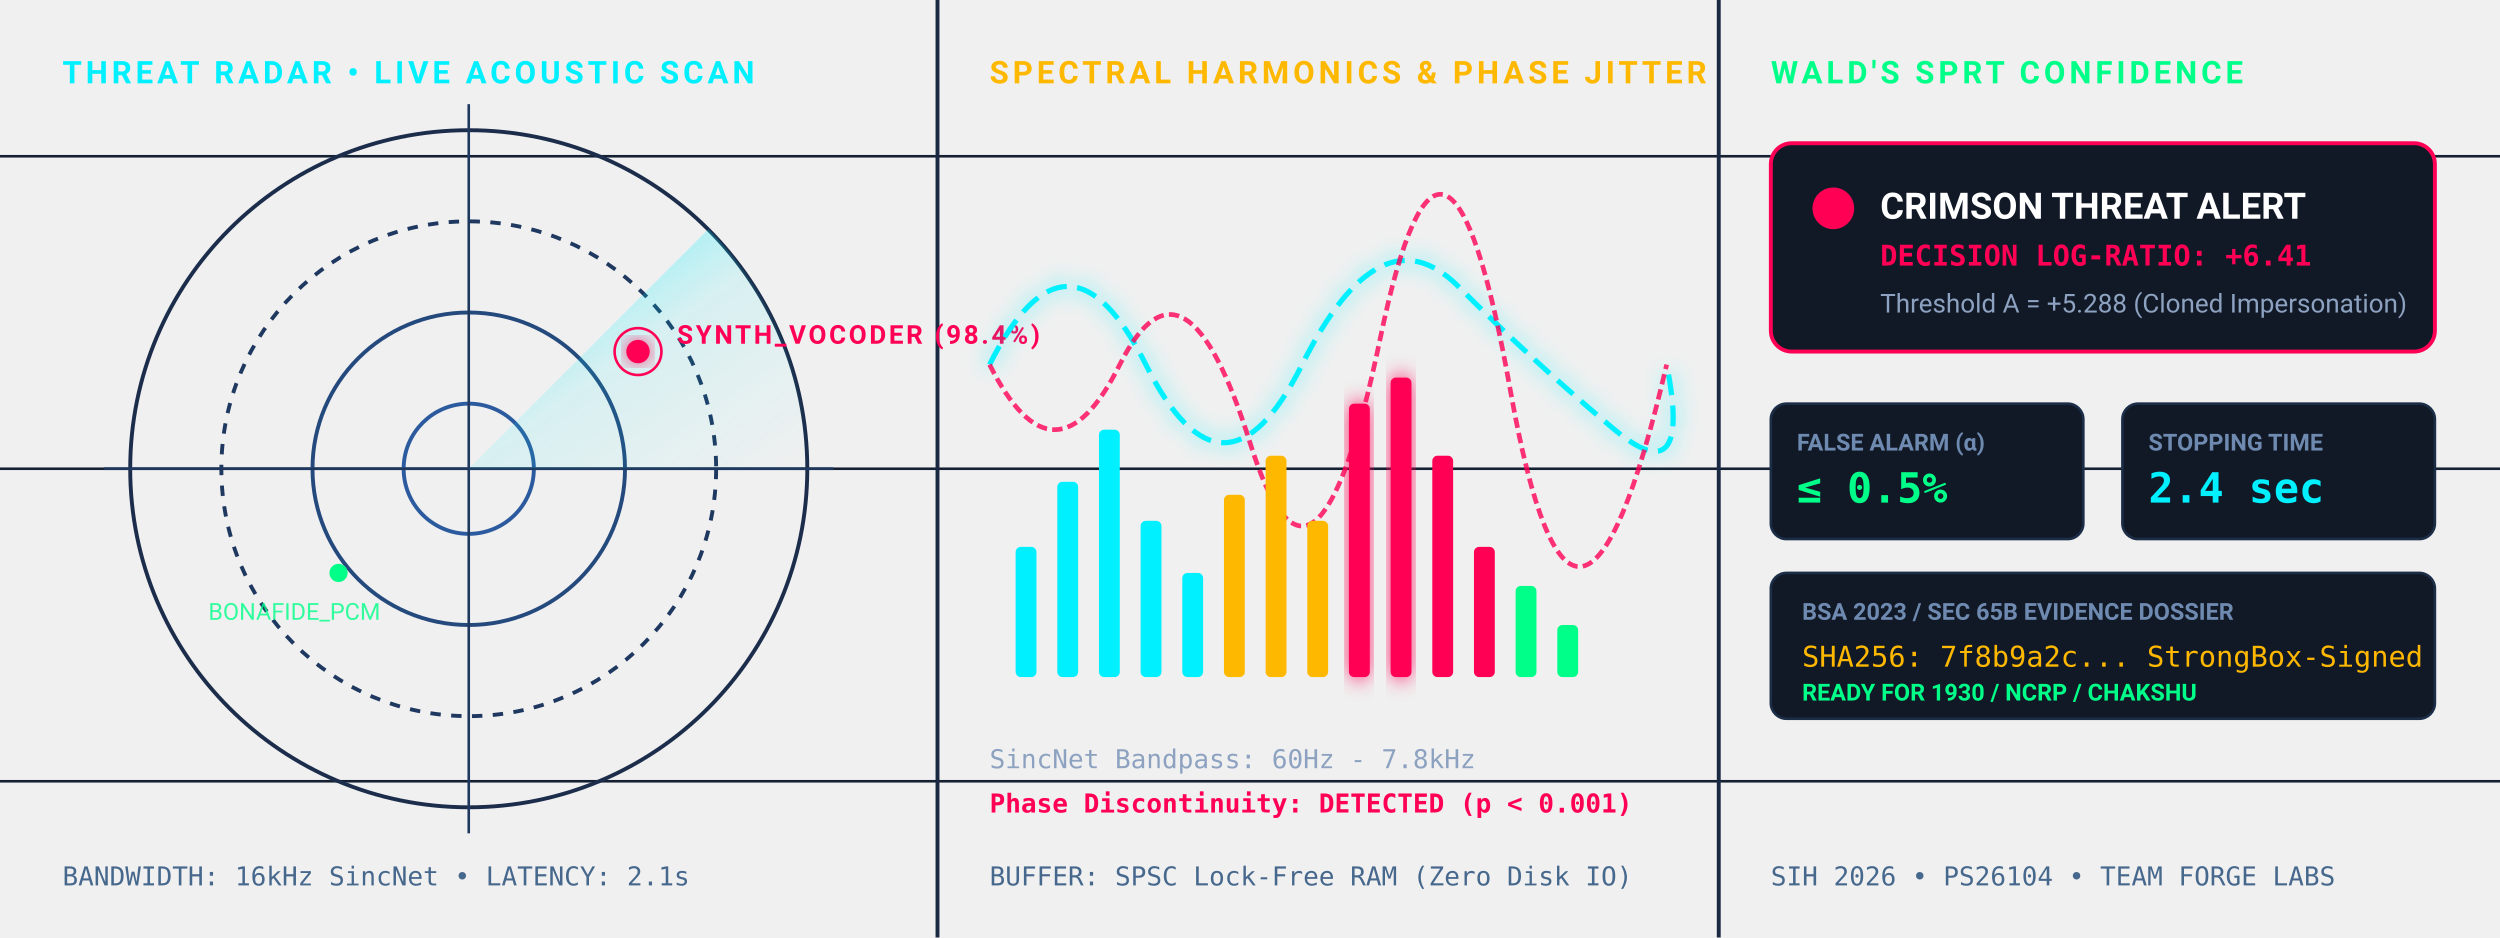
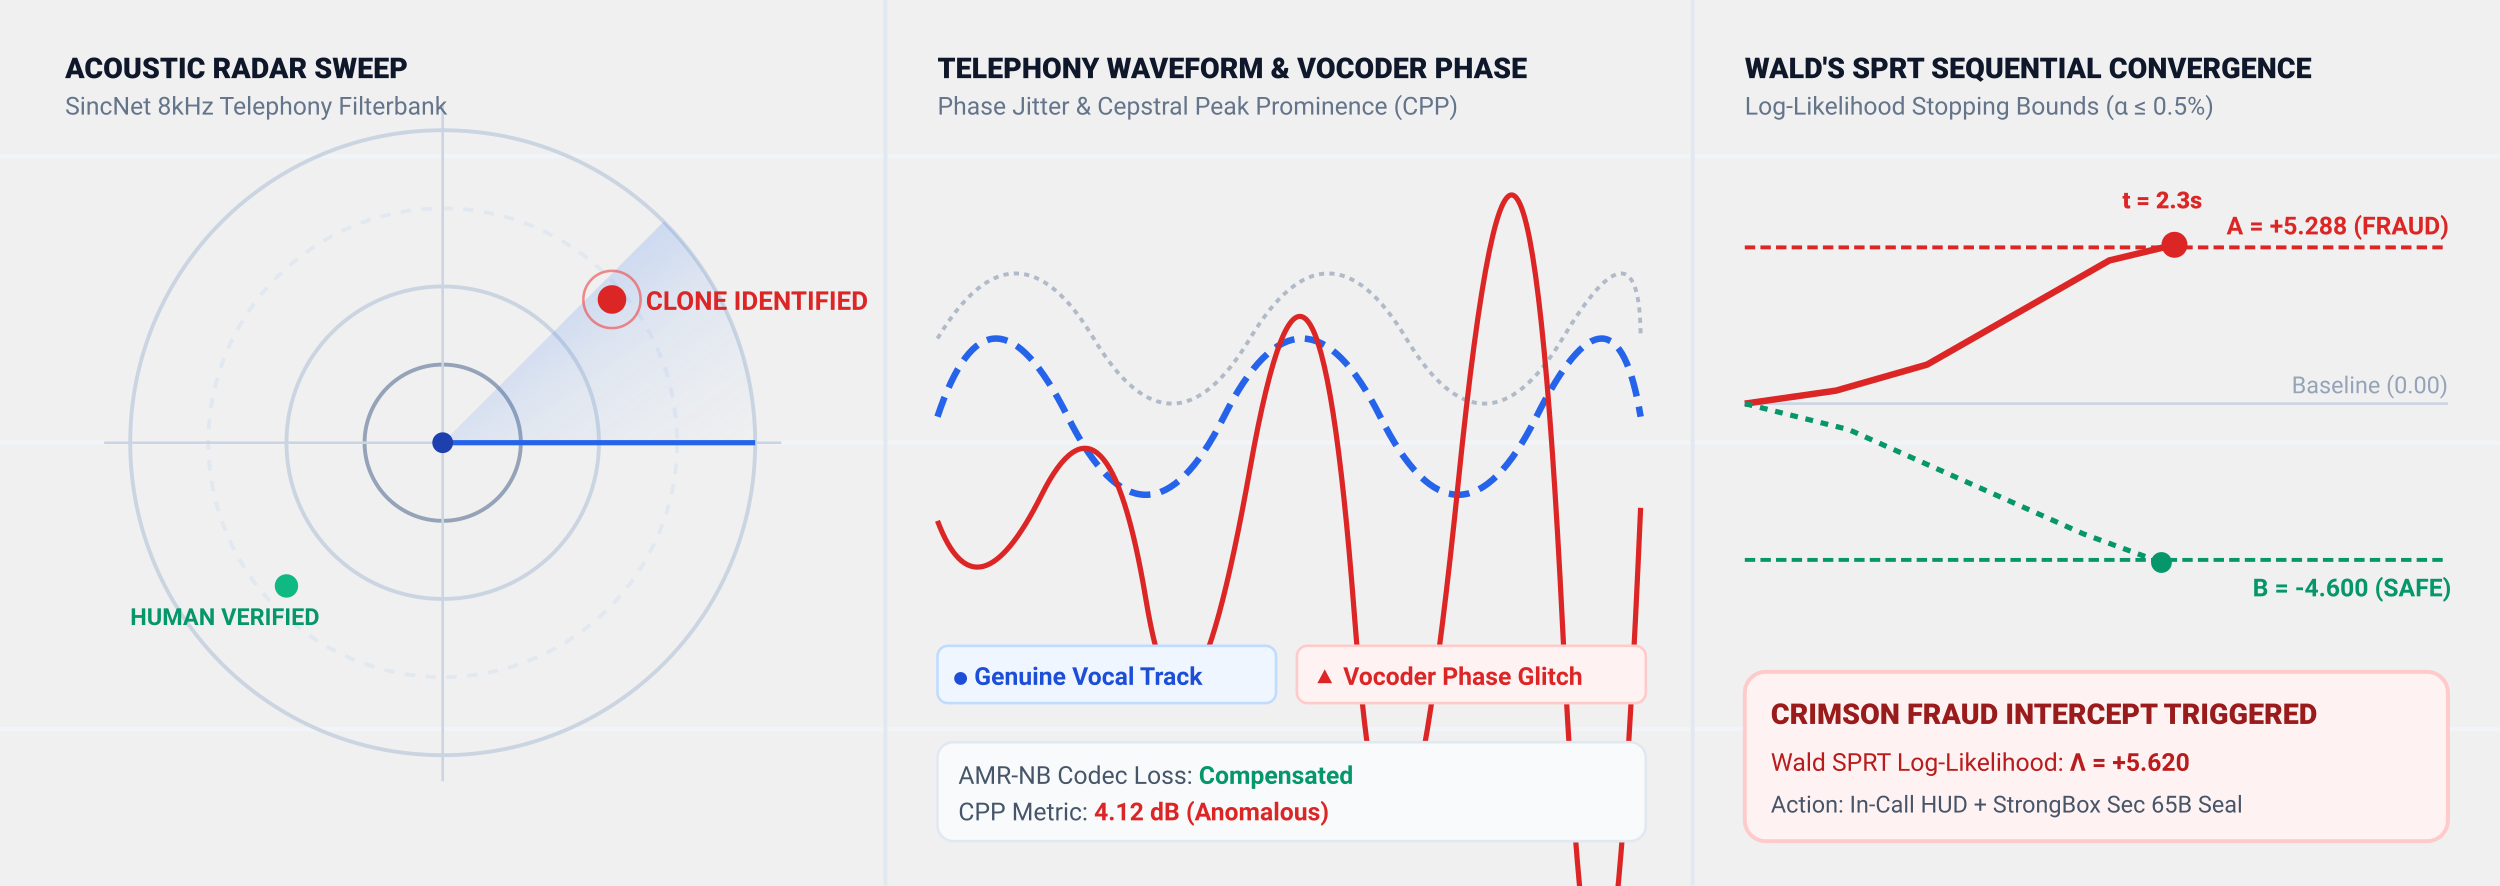
- <svg xmlns="http://www.w3.org/2000/svg" viewBox="0 0 960 360" width="100%" height="360" style="background: #090d16; border-radius: 12px; font-family: -apple-system, BlinkMacSystemFont, 'Segoe UI', Roboto, Helvetica, Arial, sans-serif;">
+ <svg xmlns="http://www.w3.org/2000/svg" viewBox="0 0 960 340" width="100%" height="340" style="background: #FFFFFF; border: 1.5px solid #E2E8F0; border-radius: 12px; font-family: -apple-system, BlinkMacSystemFont, 'Segoe UI', Roboto, Helvetica, Arial, sans-serif;">
  <defs>
-     <linearGradient id="radarGrad" x1="0%" y1="0%" x2="100%" y2="100%">
-       <stop offset="0%" stop-color="#00f0ff" stop-opacity="0.6" />
-       <stop offset="50%" stop-color="#00f0ff" stop-opacity="0.1" />
-       <stop offset="100%" stop-color="#00f0ff" stop-opacity="0.0" />
+     <linearGradient id="radarGradLight" x1="0%" y1="0%" x2="100%" y2="100%">
+       <stop offset="0%" stop-color="#2563EB" stop-opacity="0.35" />
+       <stop offset="60%" stop-color="#3B82F6" stop-opacity="0.08" />
+       <stop offset="100%" stop-color="#3B82F6" stop-opacity="0.0" />
    </linearGradient>
-     <linearGradient id="threatGlow" x1="0%" y1="0%" x2="100%" y2="0%">
-       <stop offset="0%" stop-color="#ff0055" stop-opacity="0.8" />
-       <stop offset="100%" stop-color="#ff7700" stop-opacity="0.8" />
+     <linearGradient id="crimsonAlertGrad" x1="0%" y1="0%" x2="100%" y2="0%">
+       <stop offset="0%" stop-color="#DC2626" />
+       <stop offset="100%" stop-color="#EA580C" />
    </linearGradient>
-     <filter id="glow" x="-20%" y="-20%" width="140%" height="140%">
-       <feGaussianBlur stdDeviation="4" result="blur" />
-       <feComposite in="SourceGraphic" in2="blur" operator="over" />
-     </filter>
    <style>
      @keyframes radarSweep {
        from { transform: rotate(0deg); }
        to { transform: rotate(360deg); }
      }
-       @keyframes blinkPulse {
+       @keyframes pulseAlert {
        0%, 100% { opacity: 1; }
-         50% { opacity: 0.2; }
+         50% { opacity: 0.25; }
      }
      @keyframes waveFlow {
        0% { stroke-dashoffset: 0; }
        100% { stroke-dashoffset: -120; }
      }
      .sweep-beam {
-         transform-origin: 180px 180px;
+         transform-origin: 170px 170px;
        animation: radarSweep 4s linear infinite;
      }
-       .blink {
-         animation: blinkPulse 1.6s ease-in-out infinite;
+       .pulse-beacon {
+         animation: pulseAlert 1.5s ease-in-out infinite;
      }
-       .wave-line-1 {
+       .stream-wave {
        stroke-dasharray: 8 4;
        animation: waveFlow 2s linear infinite;
      }
    </style>
  </defs>
-   <g stroke="#152033" stroke-width="1">
+   <g stroke="#F1F5F9" stroke-width="1.5">
    <line x1="0" y1="60" x2="960" y2="60" />
-     <line x1="0" y1="180" x2="960" y2="180" />
-     <line x1="0" y1="300" x2="960" y2="300" />
-     <line x1="360" y1="0" x2="360" y2="360" stroke="#1a2942" stroke-width="1.5" />
-     <line x1="660" y1="0" x2="660" y2="360" stroke="#1a2942" stroke-width="1.5" />
+     <line x1="0" y1="170" x2="960" y2="170" />
+     <line x1="0" y1="280" x2="960" y2="280" />
+     <line x1="340" y1="0" x2="340" y2="340" stroke="#E2E8F0" stroke-width="1.5" />
+     <line x1="650" y1="0" x2="650" y2="340" stroke="#E2E8F0" stroke-width="1.5" />
  </g>
  <g transform="translate(0, 0)">
-     <circle cx="180" cy="180" r="130" fill="none" stroke="#1b2d4b" stroke-width="1.5" />
-     <circle cx="180" cy="180" r="95" fill="none" stroke="#1e3860" stroke-width="1.5" stroke-dasharray="4 4" />
-     <circle cx="180" cy="180" r="60" fill="none" stroke="#24497d" stroke-width="1.5" />
-     <circle cx="180" cy="180" r="25" fill="none" stroke="#2b5b9e" stroke-width="1.5" />
-     <line x1="40" y1="180" x2="320" y2="180" stroke="#1e3860" stroke-width="1" />
-     <line x1="180" y1="40" x2="180" y2="320" stroke="#1e3860" stroke-width="1" />
+     <circle cx="170" cy="170" r="120" fill="none" stroke="#CBD5E1" stroke-width="1.5" />
+     <circle cx="170" cy="170" r="90" fill="none" stroke="#E2E8F0" stroke-width="1.5" stroke-dasharray="4 4" />
+     <circle cx="170" cy="170" r="60" fill="none" stroke="#CBD5E1" stroke-width="1.5" />
+     <circle cx="170" cy="170" r="30" fill="none" stroke="#94A3B8" stroke-width="1.5" />
+     <line x1="40" y1="170" x2="300" y2="170" stroke="#CBD5E1" stroke-width="1" />
+     <line x1="170" y1="40" x2="170" y2="300" stroke="#CBD5E1" stroke-width="1" />
    <g class="sweep-beam">
-       <animateTransform attributeName="transform" type="rotate" from="0 180 180" to="360 180 180" dur="4s" repeatCount="indefinite" />
-       <path d="M180,180 L310,180 A130,130 0 0,0 272,88 Z" fill="url(#radarGrad)" />
-       <line x1="180" y1="180" x2="310" y2="180" stroke="#00f0ff" stroke-width="2" filter="url(#glow)" />
+       <path d="M 170 170 L 290 170 A 120 120 0 0 0 255 85 Z" fill="url(#radarGradLight)" />
+       <line x1="170" y1="170" x2="290" y2="170" stroke="#2563EB" stroke-width="2" />
    </g>
-     <circle cx="245" cy="135" r="4.5" fill="#ff0055" filter="url(#glow)" class="blink">
-       <animate attributeName="opacity" values="1;0.2;1" dur="1.6s" repeatCount="indefinite" />
-     </circle>
-     <circle cx="245" cy="135" r="9" fill="none" stroke="#ff0055" stroke-width="1" class="blink">
-       <animate attributeName="opacity" values="1;0.2;1" dur="1.6s" repeatCount="indefinite" />
-     </circle>
-     <text x="260" y="132" fill="#ff0055" font-size="10" font-weight="bold" letter-spacing="1">SYNTH_VOCODER (98.4%)</text>
-     <circle cx="130" cy="220" r="3.5" fill="#00ff88" />
-     <text x="80" y="238" fill="#00ff88" font-size="9" opacity="0.8">BONAFIDE_PCM</text>
-     <text x="24" y="32" fill="#00f0ff" font-size="12" font-weight="700" letter-spacing="1.5">THREAT RADAR • LIVE ACOUSTIC SCAN</text>
-     <text x="24" y="340" fill="#47688d" font-size="10" font-family="monospace">BANDWIDTH: 16kHz SincNet • LATENCY: 2.1s</text>
+     <circle cx="235" cy="115" r="5.5" fill="#DC2626" class="pulse-beacon" />
+     <circle cx="235" cy="115" r="11" fill="none" stroke="#EF4444" stroke-width="1" class="pulse-beacon" opacity="0.6" />
+     <text x="248" y="119" fill="#DC2626" font-size="10" font-weight="700">CLONE IDENTIFIED</text>
+     <circle cx="110" cy="225" r="4.5" fill="#10B981" />
+     <text x="50" y="240" fill="#059669" font-size="9" font-weight="600">HUMAN VERIFIED</text>
+     <circle cx="170" cy="170" r="4" fill="#1E40AF" />
+     <text x="25" y="30" fill="#0F172A" font-size="11" font-weight="800">ACOUSTIC RADAR SWEEP</text>
+     <text x="25" y="44" fill="#64748B" font-size="9.5">SincNet 8kHz Telephony Filterbank</text>
  </g>
-   <g transform="translate(380, 0)">
-     <text x="0" y="32" fill="#ffb800" font-size="12" font-weight="700" letter-spacing="1.5">SPECTRAL HARMONICS &amp; PHASE JITTER</text>
-     <path d="M 0,140 Q 30,80 60,140 T 120,140 T 180,110 T 240,165 T 260,140" fill="none" stroke="#00f0ff" stroke-width="2" filter="url(#glow)" class="wave-line-1">
-       <animate attributeName="stroke-dashoffset" from="0" to="-120" dur="2s" repeatCount="indefinite" />
-     </path>
-     <path d="M 0,140 Q 25,190 50,140 T 100,170 T 150,130 T 200,150 T 260,140" fill="none" stroke="#ff0055" stroke-width="1.8" opacity="0.8" stroke-dasharray="4 2" />
-     <g transform="translate(10, 260)">
-       <rect x="0" y="-50" width="8" height="50" fill="#00f0ff" rx="2">
-         <animate attributeName="height" values="20;50;25;60;20" dur="1.2s" repeatCount="indefinite" />
-         <animate attributeName="y" values="-20;-50;-25;-60;-20" dur="1.2s" repeatCount="indefinite" />
-       </rect>
-       <rect x="16" y="-75" width="8" height="75" fill="#00f0ff" rx="2">
-         <animate attributeName="height" values="35;75;40;80;35" dur="0.9s" repeatCount="indefinite" />
-         <animate attributeName="y" values="-35;-75;-40;-80;-35" dur="0.9s" repeatCount="indefinite" />
-       </rect>
-       <rect x="32" y="-95" width="8" height="95" fill="#00f0ff" rx="2">
-         <animate attributeName="height" values="45;95;60;100;45" dur="1.5s" repeatCount="indefinite" />
-         <animate attributeName="y" values="-45;-95;-60;-100;-45" dur="1.5s" repeatCount="indefinite" />
-       </rect>
-       <rect x="48" y="-60" width="8" height="60" fill="#00f0ff" rx="2">
-         <animate attributeName="height" values="25;60;35;70;25" dur="1.1s" repeatCount="indefinite" />
-         <animate attributeName="y" values="-25;-60;-35;-70;-25" dur="1.1s" repeatCount="indefinite" />
-       </rect>
-       <rect x="64" y="-40" width="8" height="40" fill="#00f0ff" rx="2">
-         <animate attributeName="height" values="15;40;25;50;15" dur="1.4s" repeatCount="indefinite" />
-         <animate attributeName="y" values="-15;-40;-25;-50;-15" dur="1.4s" repeatCount="indefinite" />
-       </rect>
-       <rect x="80" y="-70" width="8" height="70" fill="#ffb800" rx="2">
-         <animate attributeName="height" values="30;70;45;85;30" dur="1.0s" repeatCount="indefinite" />
-         <animate attributeName="y" values="-30;-70;-45;-85;-30" dur="1.0s" repeatCount="indefinite" />
-       </rect>
-       <rect x="96" y="-85" width="8" height="85" fill="#ffb800" rx="2">
-         <animate attributeName="height" values="40;85;50;90;40" dur="1.3s" repeatCount="indefinite" />
-         <animate attributeName="y" values="-40;-85;-50;-90;-40" dur="1.3s" repeatCount="indefinite" />
-       </rect>
-       <rect x="112" y="-60" width="8" height="60" fill="#ffb800" rx="2">
-         <animate attributeName="height" values="20;60;30;75;20" dur="0.8s" repeatCount="indefinite" />
-         <animate attributeName="y" values="-20;-60;-30;-75;-20" dur="0.8s" repeatCount="indefinite" />
-       </rect>
-       <rect x="128" y="-105" width="8" height="105" fill="#ff0055" rx="2" filter="url(#glow)">
-         <animate attributeName="height" values="50;105;65;115;50" dur="1.1s" repeatCount="indefinite" />
-         <animate attributeName="y" values="-50;-105;-65;-115;-50" dur="1.1s" repeatCount="indefinite" />
-       </rect>
-       <rect x="144" y="-115" width="8" height="115" fill="#ff0055" rx="2" filter="url(#glow)">
-         <animate attributeName="height" values="60;115;75;125;60" dur="1.4s" repeatCount="indefinite" />
-         <animate attributeName="y" values="-60;-115;-75;-125;-60" dur="1.4s" repeatCount="indefinite" />
-       </rect>
-       <rect x="160" y="-85" width="8" height="85" fill="#ff0055" rx="2">
-         <animate attributeName="height" values="35;85;45;95;35" dur="1.0s" repeatCount="indefinite" />
-         <animate attributeName="y" values="-35;-85;-45;-95;-35" dur="1.0s" repeatCount="indefinite" />
-       </rect>
-       <rect x="176" y="-50" width="8" height="50" fill="#ff0055" rx="2">
-         <animate attributeName="height" values="20;50;30;60;20" dur="1.2s" repeatCount="indefinite" />
-         <animate attributeName="y" values="-20;-50;-30;-60;-20" dur="1.2s" repeatCount="indefinite" />
-       </rect>
-       <rect x="192" y="-35" width="8" height="35" fill="#00ff88" rx="2">
-         <animate attributeName="height" values="15;35;20;45;15" dur="1.5s" repeatCount="indefinite" />
-         <animate attributeName="y" values="-15;-35;-20;-45;-15" dur="1.5s" repeatCount="indefinite" />
-       </rect>
-       <rect x="208" y="-20" width="8" height="20" fill="#00ff88" rx="2">
-         <animate attributeName="height" values="10;20;15;30;10" dur="0.9s" repeatCount="indefinite" />
-         <animate attributeName="y" values="-10;-20;-15;-30;-10" dur="0.9s" repeatCount="indefinite" />
-       </rect>
+   <g transform="translate(350, 0)">
+     <text x="10" y="30" fill="#0F172A" font-size="11" font-weight="800">TELEPHONY WAVEFORM &amp; VOCODER PHASE</text>
+     <text x="10" y="44" fill="#64748B" font-size="9.5">Phase Jitter &amp; Cepstral Peak Prominence (CPP)</text>
+     <path d="M 10 130 Q 40 80, 70 130 T 130 130 T 190 130 T 250 130 T 280 130" fill="none" stroke="#94A3B8" stroke-width="1.5" stroke-dasharray="2 2" opacity="0.7" />
+     <path d="M 10 160 Q 30 100, 60 160 T 120 160 T 180 160 T 240 160 T 280 160" fill="none" stroke="#2563EB" stroke-width="2.5" class="stream-wave" />
+     <path d="M 10 200 Q 25 240, 50 190 T 90 230 T 130 180 T 170 235 T 210 185 T 250 240 T 280 195" fill="none" stroke="#DC2626" stroke-width="2" />
+     <rect x="10" y="248" width="130" height="22" rx="4" fill="#EFF6FF" stroke="#BFDBFE" stroke-width="1" />
+     <text x="16" y="263" fill="#1D4ED8" font-size="9.5" font-weight="700">● Genuine Vocal Track</text>
+     <rect x="148" y="248" width="134" height="22" rx="4" fill="#FEF2F2" stroke="#FECACA" stroke-width="1" />
+     <text x="154" y="263" fill="#DC2626" font-size="9.5" font-weight="700">▲ Vocoder Phase Glitch</text>
+     <rect x="10" y="285" width="272" height="38" rx="6" fill="#F8FAFC" stroke="#E2E8F0" stroke-width="1" />
+     <text x="18" y="301" fill="#475569" font-size="9.5">AMR-NB Codec Loss: <tspan fill="#059669" font-weight="700">Compensated</tspan>
+     </text>
+     <text x="18" y="315" fill="#475569" font-size="9.5">CPP Metric: <tspan fill="#DC2626" font-weight="700">4.12 dB (Anomalous)</tspan>
+     </text>
+   </g>
+   <g transform="translate(660, 0)">
+     <text x="10" y="30" fill="#0F172A" font-size="11" font-weight="800">WALD'S SPRT SEQUENTIAL CONVERGENCE</text>
+     <text x="10" y="44" fill="#64748B" font-size="9.5">Log-Likelihood Stopping Bounds (α ≤ 0.5%)</text>
+     <g transform="translate(10, 60)">
+       <line x1="0" y1="35" x2="270" y2="35" stroke="#DC2626" stroke-width="1.5" stroke-dasharray="4 2" />
+       <text x="185" y="30" fill="#DC2626" font-size="9.5" font-weight="700">A = +5.288 (FRAUD)</text>
+       <line x1="0" y1="95" x2="270" y2="95" stroke="#CBD5E1" stroke-width="1" />
+       <text x="210" y="91" fill="#94A3B8" font-size="9">Baseline (0.00)</text>
+       <line x1="0" y1="155" x2="270" y2="155" stroke="#059669" stroke-width="1.5" stroke-dasharray="4 2" />
+       <text x="195" y="169" fill="#059669" font-size="9.5" font-weight="700">B = -4.600 (SAFE)</text>
+       <path d="M 0 95 L 35 90 L 70 80 L 105 60 L 140 40 L 165 34" fill="none" stroke="#DC2626" stroke-width="2.5" />
+       <circle cx="165" cy="34" r="5" fill="#DC2626" class="pulse-beacon" />
+       <text x="145" y="20" fill="#DC2626" font-size="9" font-weight="800">t = 2.3s</text>
+       <path d="M 0 95 L 40 105 L 85 125 L 130 145 L 160 156" fill="none" stroke="#059669" stroke-width="2" stroke-dasharray="3 3" />
+       <circle cx="160" cy="156" r="4" fill="#059669" />
    </g>
-     <text x="0" y="295" fill="#8da2c0" font-size="10" font-family="monospace">SincNet Bandpass: 60Hz - 7.8kHz</text>
-     <text x="0" y="312" fill="#ff0055" font-size="10" font-family="monospace" font-weight="bold">Phase Discontinuity: DETECTED (p &lt; 0.001)</text>
-     <text x="0" y="340" fill="#47688d" font-size="10" font-family="monospace">BUFFER: SPSC Lock-Free RAM (Zero Disk IO)</text>
-   </g>
-   <g transform="translate(680, 0)">
-     <text x="0" y="32" fill="#00ff88" font-size="12" font-weight="700" letter-spacing="1.5">WALD'S SPRT CONFIDENCE</text>
-     <rect x="0" y="55" width="255" height="80" rx="8" fill="#111927" stroke="#ff0055" stroke-width="1.5" />
-     <circle cx="24" cy="80" r="8" fill="#ff0055" class="blink">
-       <animate attributeName="opacity" values="1;0.2;1" dur="1.6s" repeatCount="indefinite" />
-     </circle>
-     <text x="42" y="84" fill="#ffffff" font-size="14" font-weight="700">CRIMSON THREAT ALERT</text>
-     <text x="42" y="102" fill="#ff0055" font-size="11" font-family="monospace" font-weight="bold">DECISION LOG-RATIO: +6.41</text>
-     <text x="42" y="120" fill="#8da2c0" font-size="10">Threshold A = +5.288 (Cloned Impersonation)</text>
-     <g transform="translate(0, 155)">
-       <rect x="0" y="0" width="120" height="52" rx="6" fill="#111927" stroke="#1c2d47" />
-       <text x="10" y="18" fill="#6f8ab0" font-size="9" font-weight="bold">FALSE ALARM (α)</text>
-       <text x="10" y="38" fill="#00ff88" font-size="16" font-weight="bold" font-family="monospace">≤ 0.5%</text>
-       <rect x="135" y="0" width="120" height="52" rx="6" fill="#111927" stroke="#1c2d47" />
-       <text x="145" y="18" fill="#6f8ab0" font-size="9" font-weight="bold">STOPPING TIME</text>
-       <text x="145" y="38" fill="#00f0ff" font-size="16" font-weight="bold" font-family="monospace">2.4 sec</text>
-     </g>
-     <g transform="translate(0, 220)">
-       <rect x="0" y="0" width="255" height="56" rx="6" fill="#111927" stroke="#1c2d47" />
-       <text x="12" y="18" fill="#6f8ab0" font-size="9" font-weight="bold">BSA 2023 / SEC 65B EVIDENCE DOSSIER</text>
-       <text x="12" y="36" fill="#ffb800" font-size="11" font-family="monospace">SHA256: 7f8b9a2c... StrongBox-Signed</text>
-       <text x="12" y="49" fill="#00ff88" font-size="9" font-weight="bold">READY FOR 1930 / NCRP / CHAKSHU</text>
-     </g>
-     <text x="0" y="340" fill="#47688d" font-size="10" font-family="monospace">SIH 2026 • PS26104 • TEAM FORGE LABS</text>
+     <rect x="10" y="258" width="270" height="65" rx="8" fill="#FEF2F2" stroke="#FECACA" stroke-width="1.5" />
+     <text x="20" y="278" fill="#991B1B" font-size="11" font-weight="800">CRIMSON FRAUD INTERCEPT TRIGGERED</text>
+     <text x="20" y="296" fill="#B91C1C" font-size="9.5">Wald SPRT Log-Likelihood: <tspan font-weight="700">Λ = +5.620</tspan>
+     </text>
+     <text x="20" y="312" fill="#475569" font-size="9">Action: In-Call HUD + StrongBox Sec 65B Seal</text>
  </g>
</svg>
